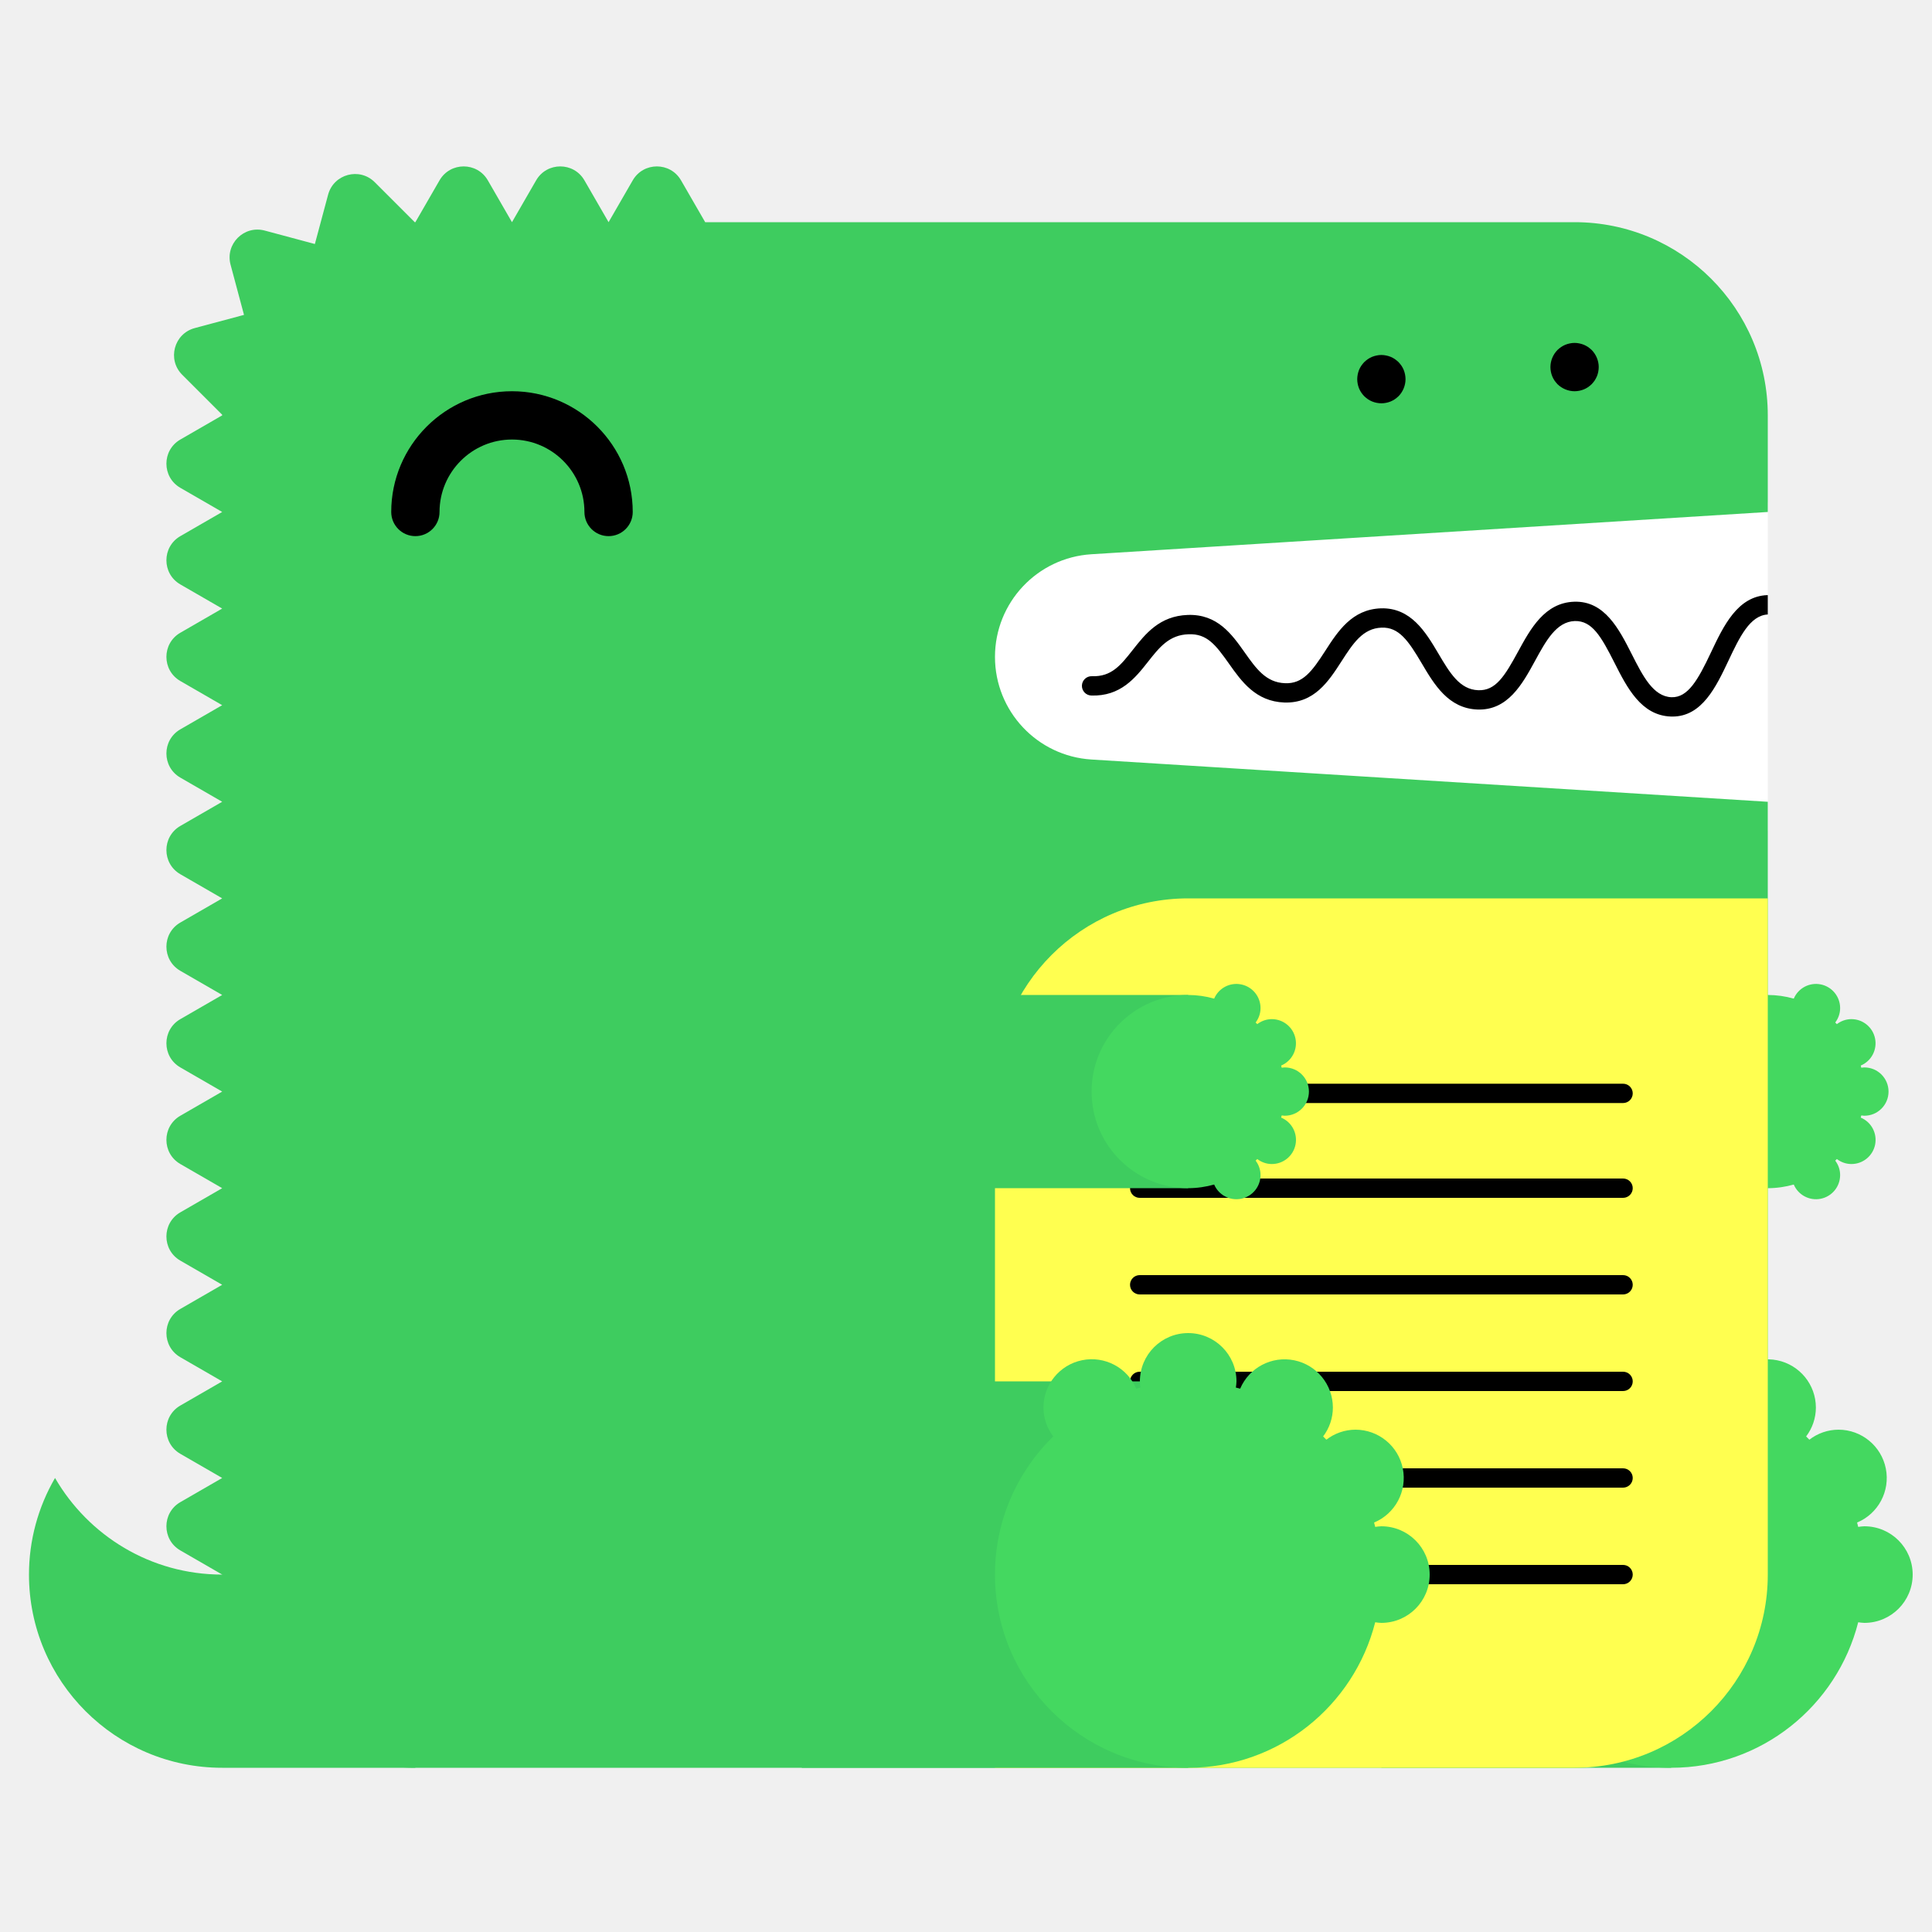
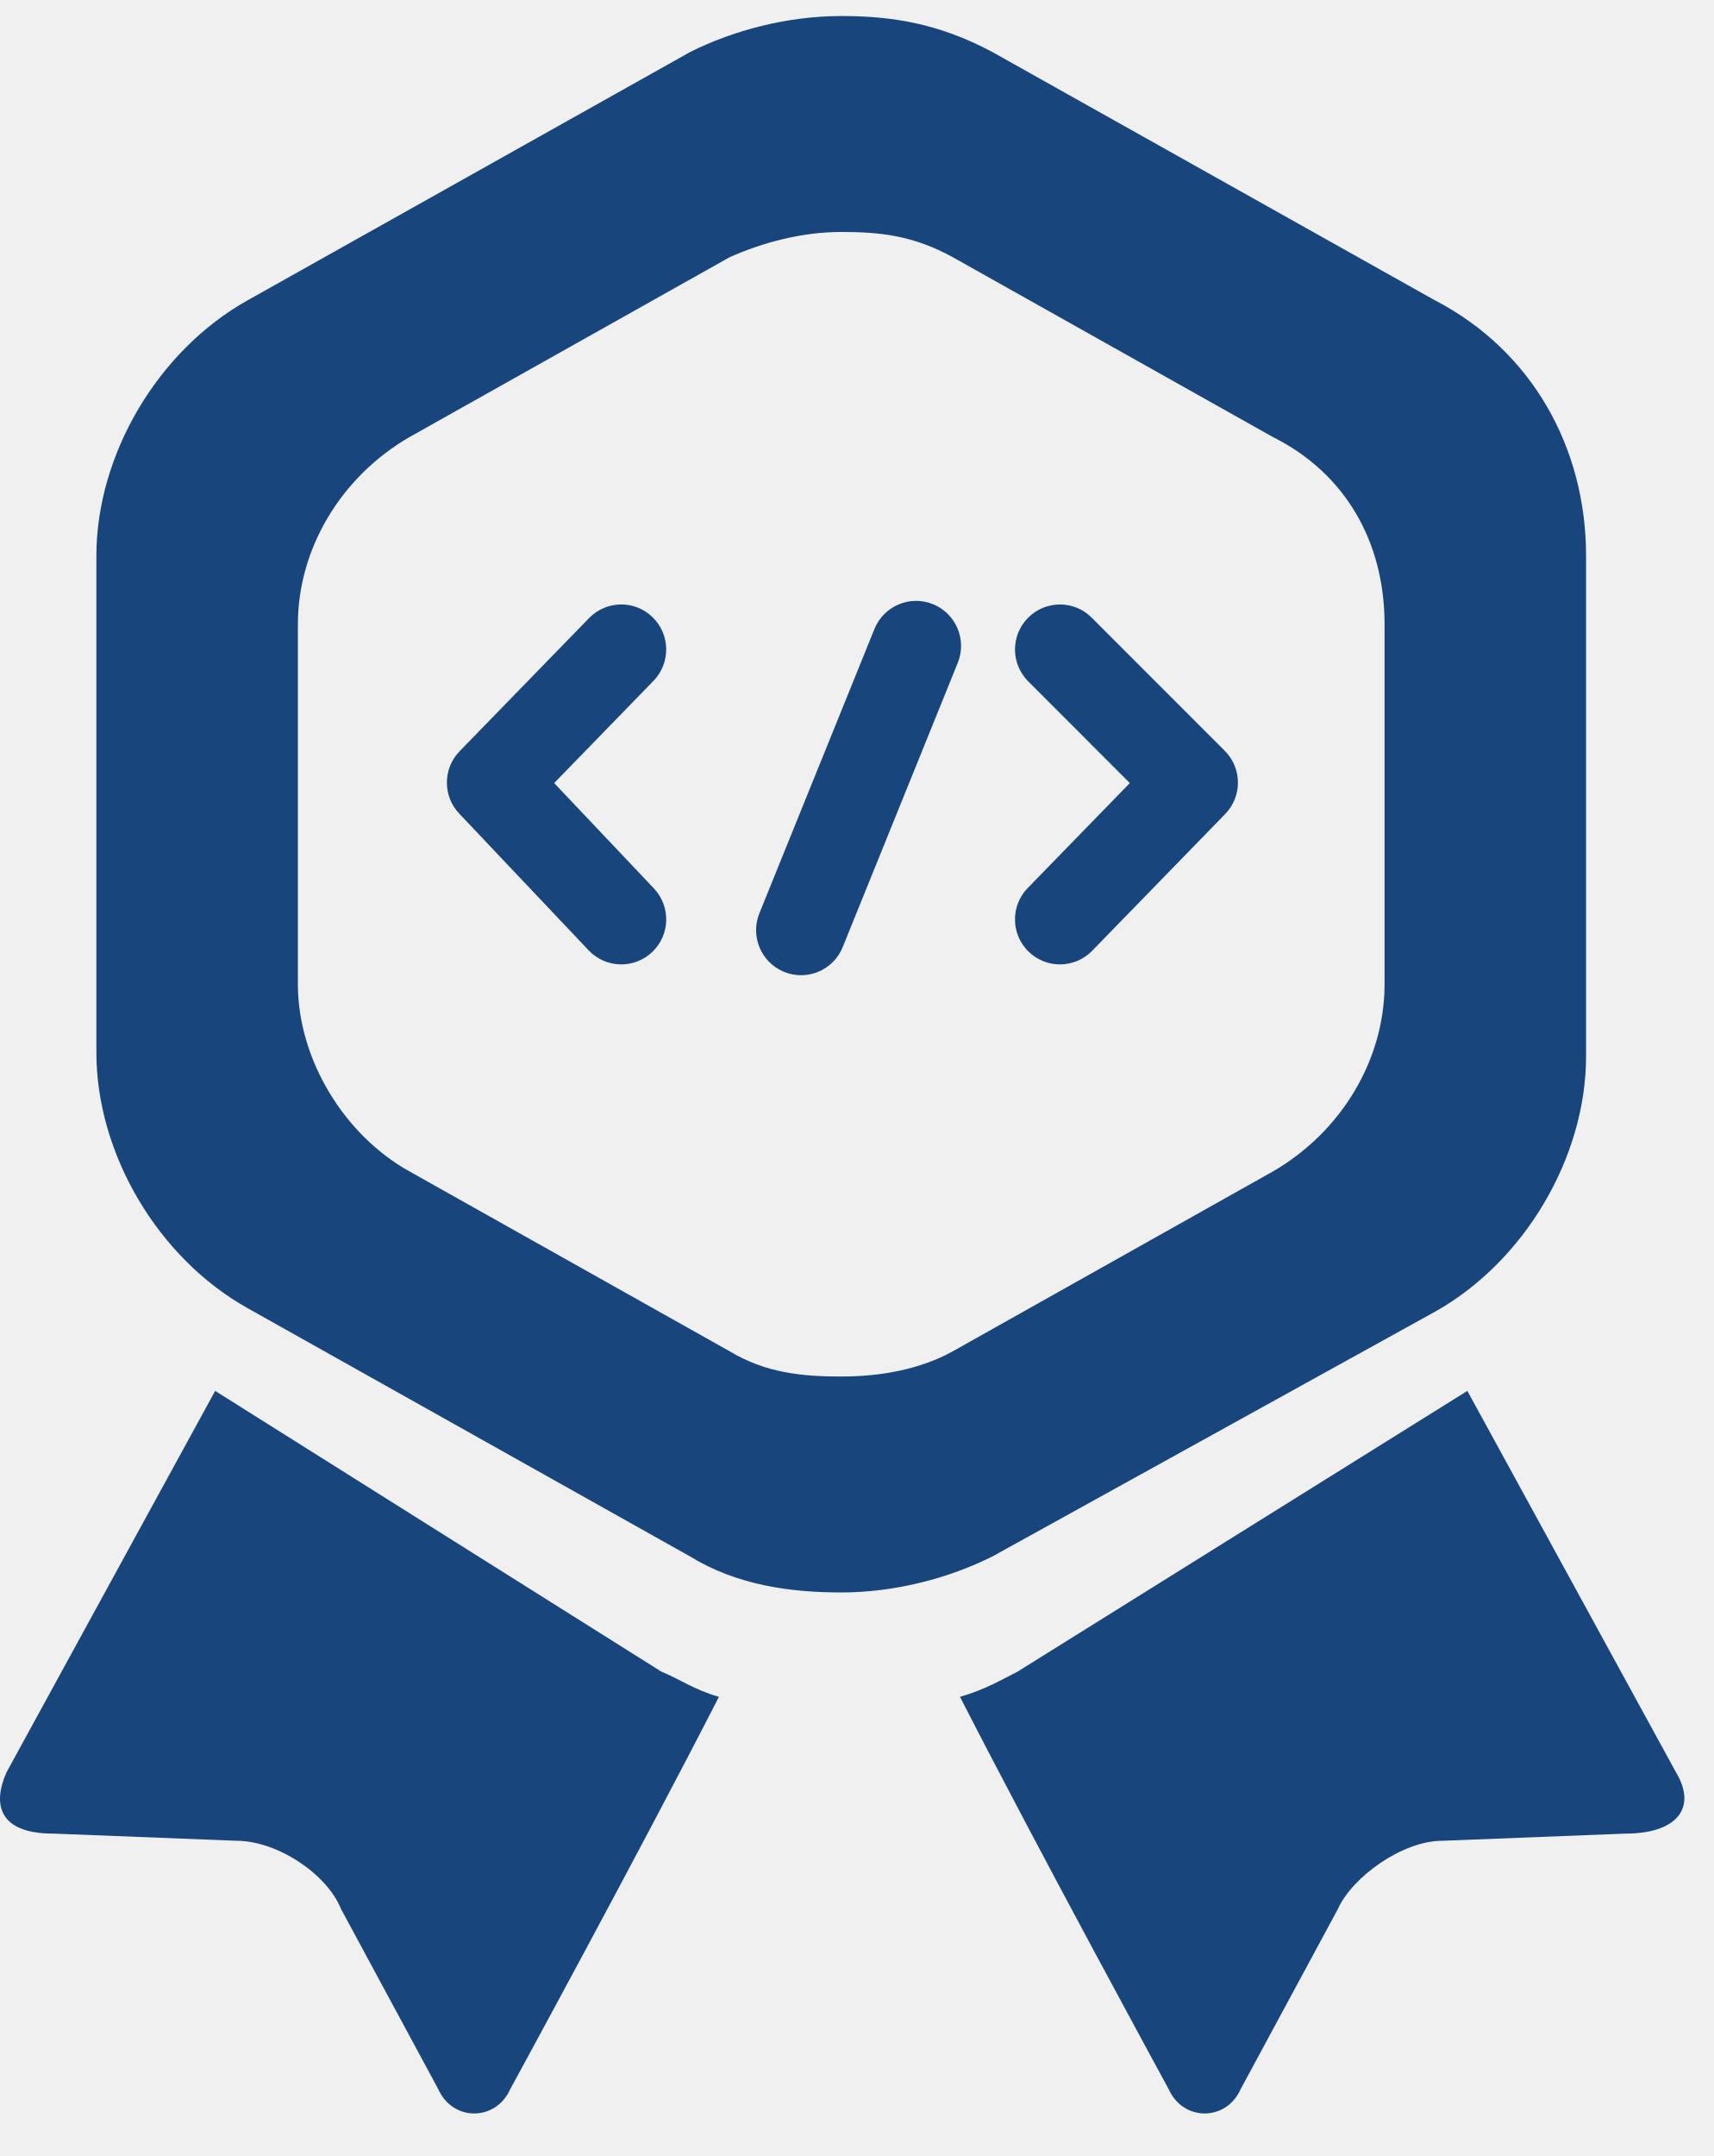
- <svg xmlns="http://www.w3.org/2000/svg" width="200" height="200" viewBox="0 0 200 200">
-   <g fill="none" fill-rule="evenodd">
-     <path fill="#FFF" d="M99 52h84v34H99z" />
-     <path d="M23 163c-7.398 0-13.843-4.027-17.303-10A19.886 19.886 0 0 0 3 163c0 11.046 8.954 20 20 20h20v-20H23z" fill="#3ECC5F" />
-     <path d="M112.98 57.376L183 53V43c0-11.046-8.954-20-20-20H73l-2.5-4.33c-1.112-1.925-3.889-1.925-5 0L63 23l-2.5-4.33c-1.111-1.925-3.889-1.925-5 0L53 23l-2.5-4.33c-1.111-1.925-3.889-1.925-5 0L43 23c-.022 0-.042.003-.065.003l-4.142-4.141c-1.57-1.571-4.252-.853-4.828 1.294l-1.369 5.104-5.192-1.392c-2.148-.575-4.111 1.389-3.535 3.536l1.39 5.193-5.102 1.367c-2.148.576-2.867 3.259-1.296 4.83l4.142 4.142c0 .021-.003.042-.003.064l-4.33 2.5c-1.925 1.111-1.925 3.889 0 5L23 53l-4.33 2.5c-1.925 1.111-1.925 3.889 0 5L23 63l-4.33 2.5c-1.925 1.111-1.925 3.889 0 5L23 73l-4.33 2.5c-1.925 1.111-1.925 3.889 0 5L23 83l-4.33 2.5c-1.925 1.111-1.925 3.889 0 5L23 93l-4.33 2.5c-1.925 1.111-1.925 3.889 0 5L23 103l-4.33 2.5c-1.925 1.111-1.925 3.889 0 5L23 113l-4.33 2.5c-1.925 1.111-1.925 3.889 0 5L23 123l-4.33 2.5c-1.925 1.111-1.925 3.889 0 5L23 133l-4.33 2.5c-1.925 1.111-1.925 3.889 0 5L23 143l-4.33 2.5c-1.925 1.111-1.925 3.889 0 5L23 153l-4.33 2.5c-1.925 1.111-1.925 3.889 0 5L23 163c0 11.046 8.954 20 20 20h120c11.046 0 20-8.954 20-20V83l-70.02-4.376A10.645 10.645 0 0 1 103 68c0-5.621 4.37-10.273 9.98-10.624" fill="#3ECC5F" />
-     <path fill="#3ECC5F" d="M143 183h30v-40h-30z" />
-     <path d="M193 158c-.219 0-.428.037-.639.064-.038-.15-.074-.301-.116-.451A5 5 0 0 0 190.32 148a4.96 4.96 0 0 0-3.016 1.036 26.531 26.531 0 0 0-.335-.336 4.955 4.955 0 0 0 1.011-2.987 5 5 0 0 0-9.599-1.959c-.148-.042-.297-.077-.445-.115.027-.211.064-.42.064-.639a5 5 0 0 0-5-5 5 5 0 0 0-5 5c0 .219.037.428.064.639-.148.038-.297.073-.445.115a4.998 4.998 0 0 0-9.599 1.959c0 1.125.384 2.151 1.011 2.987-3.717 3.632-6.031 8.693-6.031 14.3 0 11.046 8.954 20 20 20 9.339 0 17.16-6.41 19.361-15.064.211.027.42.064.639.064a5 5 0 0 0 5-5 5 5 0 0 0-5-5" fill="#44D860" />
-     <path fill="#3ECC5F" d="M153 123h30v-20h-30z" />
-     <path d="M193 115.5a2.5 2.5 0 1 0 0-5c-.109 0-.214.019-.319.032-.02-.075-.037-.15-.058-.225a2.501 2.501 0 0 0-.963-4.807c-.569 0-1.088.197-1.508.518a6.653 6.653 0 0 0-.168-.168c.314-.417.506-.931.506-1.494a2.5 2.5 0 0 0-4.8-.979A9.987 9.987 0 0 0 183 103c-5.522 0-10 4.478-10 10s4.478 10 10 10c.934 0 1.833-.138 2.69-.377a2.5 2.5 0 0 0 4.8-.979c0-.563-.192-1.077-.506-1.494.057-.055.113-.111.168-.168.42.321.939.518 1.508.518a2.5 2.5 0 0 0 .963-4.807c.021-.074.038-.15.058-.225.105.013.21.032.319.032" fill="#44D860" />
-     <path d="M63 55.5a2.5 2.5 0 0 1-2.5-2.5c0-4.136-3.364-7.5-7.5-7.5s-7.5 3.364-7.5 7.5a2.5 2.5 0 1 1-5 0c0-6.893 5.607-12.5 12.5-12.5S65.5 46.107 65.5 53a2.5 2.5 0 0 1-2.5 2.5" fill="#000" />
-     <path d="M103 183h60c11.046 0 20-8.954 20-20V93h-60c-11.046 0-20 8.954-20 20v70z" fill="#FFFF50" />
-     <path d="M168.02 124h-50.04a1 1 0 1 1 0-2h50.04a1 1 0 1 1 0 2m0 20h-50.04a1 1 0 1 1 0-2h50.04a1 1 0 1 1 0 2m0 20h-50.04a1 1 0 1 1 0-2h50.04a1 1 0 1 1 0 2m0-49.814h-50.04a1 1 0 1 1 0-2h50.04a1 1 0 1 1 0 2m0 19.814h-50.04a1 1 0 1 1 0-2h50.04a1 1 0 1 1 0 2m0 20h-50.04a1 1 0 1 1 0-2h50.04a1 1 0 1 1 0 2M183 61.611c-.012 0-.022-.006-.034-.005-3.09.105-4.552 3.196-5.842 5.923-1.346 2.85-2.387 4.703-4.093 4.647-1.889-.068-2.969-2.202-4.113-4.46-1.314-2.594-2.814-5.536-5.963-5.426-3.046.104-4.513 2.794-5.807 5.167-1.377 2.528-2.314 4.065-4.121 3.994-1.927-.07-2.951-1.805-4.136-3.813-1.321-2.236-2.848-4.75-5.936-4.664-2.994.103-4.465 2.385-5.763 4.4-1.373 2.13-2.335 3.428-4.165 3.351-1.973-.07-2.992-1.51-4.171-3.177-1.324-1.873-2.816-3.993-5.895-3.89-2.928.1-4.399 1.97-5.696 3.618-1.232 1.564-2.194 2.802-4.229 2.724a1 1 0 0 0-.072 2c3.017.101 4.545-1.8 5.872-3.487 1.177-1.496 2.193-2.787 4.193-2.855 1.926-.082 2.829 1.115 4.195 3.045 1.297 1.834 2.769 3.914 5.731 4.021 3.103.104 4.596-2.215 5.918-4.267 1.182-1.834 2.202-3.417 4.15-3.484 1.793-.067 2.769 1.35 4.145 3.681 1.297 2.197 2.766 4.686 5.787 4.796 3.125.108 4.634-2.62 5.949-5.035 1.139-2.088 2.214-4.06 4.119-4.126 1.793-.042 2.728 1.595 4.111 4.33 1.292 2.553 2.757 5.445 5.825 5.556l.169.003c3.064 0 4.518-3.075 5.805-5.794 1.139-2.41 2.217-4.68 4.067-4.773v-2z" fill="#000" />
-     <path fill="#3ECC5F" d="M83 183h40v-40H83z" />
-     <path d="M143 158c-.219 0-.428.037-.639.064-.038-.15-.074-.301-.116-.451A5 5 0 0 0 140.32 148a4.96 4.96 0 0 0-3.016 1.036 26.531 26.531 0 0 0-.335-.336 4.955 4.955 0 0 0 1.011-2.987 5 5 0 0 0-9.599-1.959c-.148-.042-.297-.077-.445-.115.027-.211.064-.42.064-.639a5 5 0 0 0-5-5 5 5 0 0 0-5 5c0 .219.037.428.064.639-.148.038-.297.073-.445.115a4.998 4.998 0 0 0-9.599 1.959c0 1.125.384 2.151 1.011 2.987-3.717 3.632-6.031 8.693-6.031 14.3 0 11.046 8.954 20 20 20 9.339 0 17.16-6.41 19.361-15.064.211.027.42.064.639.064a5 5 0 0 0 5-5 5 5 0 0 0-5-5" fill="#44D860" />
-     <path fill="#3ECC5F" d="M83 123h40v-20H83z" />
-     <path d="M133 115.5a2.5 2.5 0 1 0 0-5c-.109 0-.214.019-.319.032-.02-.075-.037-.15-.058-.225a2.501 2.501 0 0 0-.963-4.807c-.569 0-1.088.197-1.508.518a6.653 6.653 0 0 0-.168-.168c.314-.417.506-.931.506-1.494a2.5 2.5 0 0 0-4.8-.979A9.987 9.987 0 0 0 123 103c-5.522 0-10 4.478-10 10s4.478 10 10 10c.934 0 1.833-.138 2.69-.377a2.5 2.5 0 0 0 4.8-.979c0-.563-.192-1.077-.506-1.494.057-.055.113-.111.168-.168.42.321.939.518 1.508.518a2.5 2.5 0 0 0 .963-4.807c.021-.074.038-.15.058-.225.105.013.21.032.319.032" fill="#44D860" />
-     <path d="M143 41.75c-.16 0-.33-.02-.49-.05a2.52 2.52 0 0 1-.47-.14c-.15-.06-.29-.14-.431-.23-.13-.09-.259-.2-.38-.31-.109-.12-.219-.24-.309-.38s-.17-.28-.231-.43a2.619 2.619 0 0 1-.189-.96c0-.16.02-.33.05-.49.03-.16.08-.31.139-.47.061-.15.141-.29.231-.43.09-.13.2-.26.309-.38.121-.11.25-.22.38-.31.141-.09.281-.17.431-.23.149-.06.31-.11.47-.14.32-.07.65-.07.98 0 .159.03.32.08.47.14.149.06.29.14.43.23.13.09.259.2.38.31.11.12.22.25.31.38.09.14.17.28.23.43.06.16.11.31.14.47.029.16.05.33.05.49 0 .66-.271 1.31-.73 1.77-.121.11-.25.22-.38.31-.14.09-.281.17-.43.23a2.565 2.565 0 0 1-.96.19m20-1.25c-.66 0-1.3-.27-1.771-.73a3.802 3.802 0 0 1-.309-.38c-.09-.14-.17-.28-.231-.43a2.619 2.619 0 0 1-.189-.96c0-.66.27-1.3.729-1.77.121-.11.25-.22.38-.31.141-.09.281-.17.431-.23.149-.06.31-.11.47-.14.32-.07.66-.07.98 0 .159.03.32.08.47.14.149.06.29.14.43.23.13.09.259.2.38.31.459.47.73 1.11.73 1.77 0 .16-.021.33-.05.49-.03.16-.08.32-.14.47-.07.15-.14.29-.23.43-.09.13-.2.26-.31.38-.121.11-.25.22-.38.31-.14.09-.281.17-.43.23a2.565 2.565 0 0 1-.96.19" fill="#000" />
-   </g>
+ <svg xmlns="http://www.w3.org/2000/svg" width="31" height="39" viewBox="0 0 31 39" fill="none">
+   <path d="M30.326 32.061L26.55 25.16L18.412 30.238C18.151 30.369 17.826 30.564 17.37 30.694C18.802 33.494 21.146 37.791 21.146 37.791C21.407 38.377 22.188 38.377 22.448 37.791L24.206 34.535C24.467 33.95 25.378 33.298 26.094 33.298L29.415 33.168C30.326 33.168 30.717 32.712 30.326 32.061Z" fill="#17457C" />
+   <path d="M3.893 25.16L0.117 32.061C-0.143 32.647 -0.013 33.168 0.963 33.168L4.284 33.298C5 33.298 5.911 33.884 6.172 34.535L7.93 37.791C8.19 38.377 8.971 38.377 9.232 37.791C9.232 37.791 11.576 33.494 13.008 30.694C12.552 30.564 12.292 30.369 11.966 30.238L3.893 25.16Z" fill="#17457C" />
+   <path d="M25.964 23.728C27.591 22.816 28.698 20.928 28.698 19.105V10.055C28.698 8.102 27.721 6.344 25.964 5.433L17.956 0.941C16.979 0.42 16.133 0.29 15.221 0.29C14.245 0.29 13.268 0.55 12.487 0.941L4.479 5.433C2.851 6.344 1.744 8.232 1.744 10.055V19.04C1.744 20.863 2.851 22.751 4.479 23.663L12.487 28.155C13.333 28.676 14.31 28.806 15.221 28.806C16.198 28.806 17.174 28.546 17.956 28.155L25.964 23.728ZM15.221 24.9C14.505 24.9 13.854 24.834 13.203 24.444L7.408 21.189C6.236 20.538 5.39 19.17 5.39 17.803V11.293C5.39 9.925 6.171 8.623 7.408 7.907L13.203 4.652C13.789 4.391 14.505 4.196 15.221 4.196C15.937 4.196 16.523 4.261 17.239 4.652L23.034 7.907C24.336 8.558 25.052 9.795 25.052 11.293V17.803C25.052 19.17 24.271 20.472 23.034 21.189L17.239 24.444C16.653 24.769 15.937 24.9 15.221 24.9Z" fill="#17457C" />
+   <path fill-rule="evenodd" clip-rule="evenodd" d="M11.808 11.165C12.13 11.478 12.137 11.993 11.824 12.316L10.027 14.165L11.832 16.071C12.14 16.398 12.127 16.913 11.8 17.222C11.475 17.531 10.96 17.517 10.651 17.191L8.309 14.717C8.009 14.4 8.012 13.902 8.316 13.589L10.658 11.181C10.972 10.858 11.486 10.851 11.808 11.165Z" fill="#17457C" />
+   <path fill-rule="evenodd" clip-rule="evenodd" d="M18.603 11.173C18.921 10.855 19.436 10.855 19.753 11.173L22.161 13.582C22.475 13.896 22.479 14.406 22.168 14.725L19.761 17.199C19.448 17.521 18.933 17.528 18.611 17.214C18.289 16.901 18.282 16.385 18.596 16.063L20.443 14.165L18.603 12.324C18.286 12.006 18.286 11.491 18.603 11.173Z" fill="#17457C" />
+   <path fill-rule="evenodd" clip-rule="evenodd" d="M16.881 10.929C17.297 11.098 17.498 11.572 17.33 11.989L15.248 17.132C15.079 17.549 14.605 17.75 14.189 17.581C13.773 17.412 13.572 16.938 13.74 16.521L15.822 11.378C15.991 10.961 16.465 10.76 16.881 10.929Z" fill="#17457C" />
</svg>
